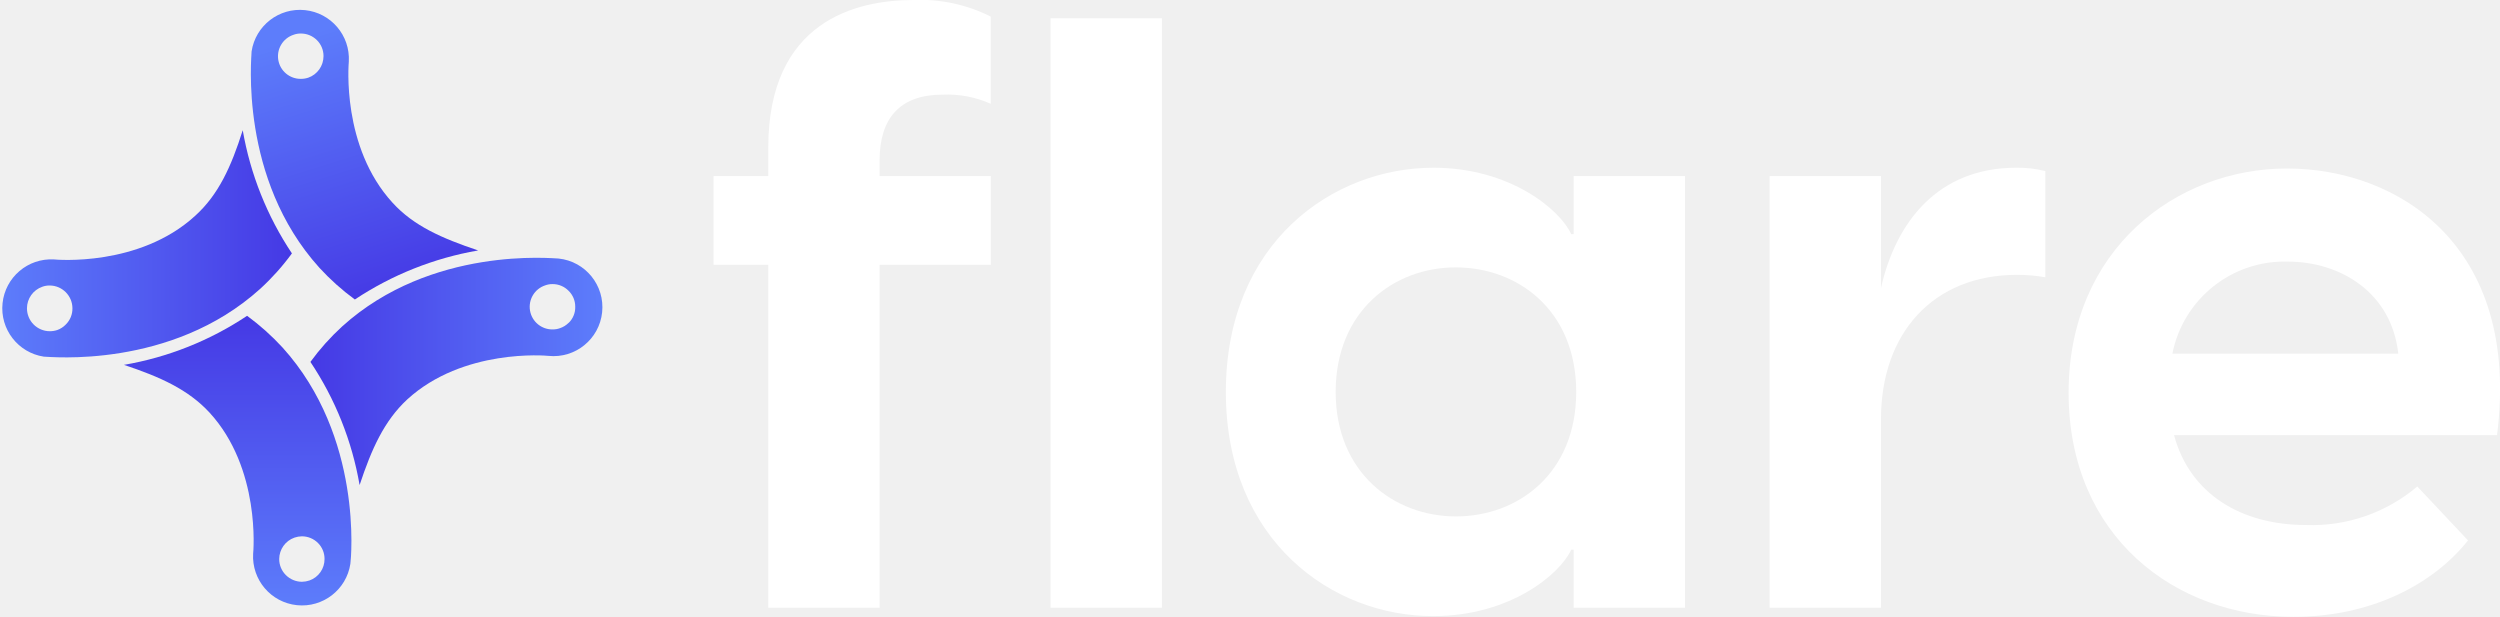
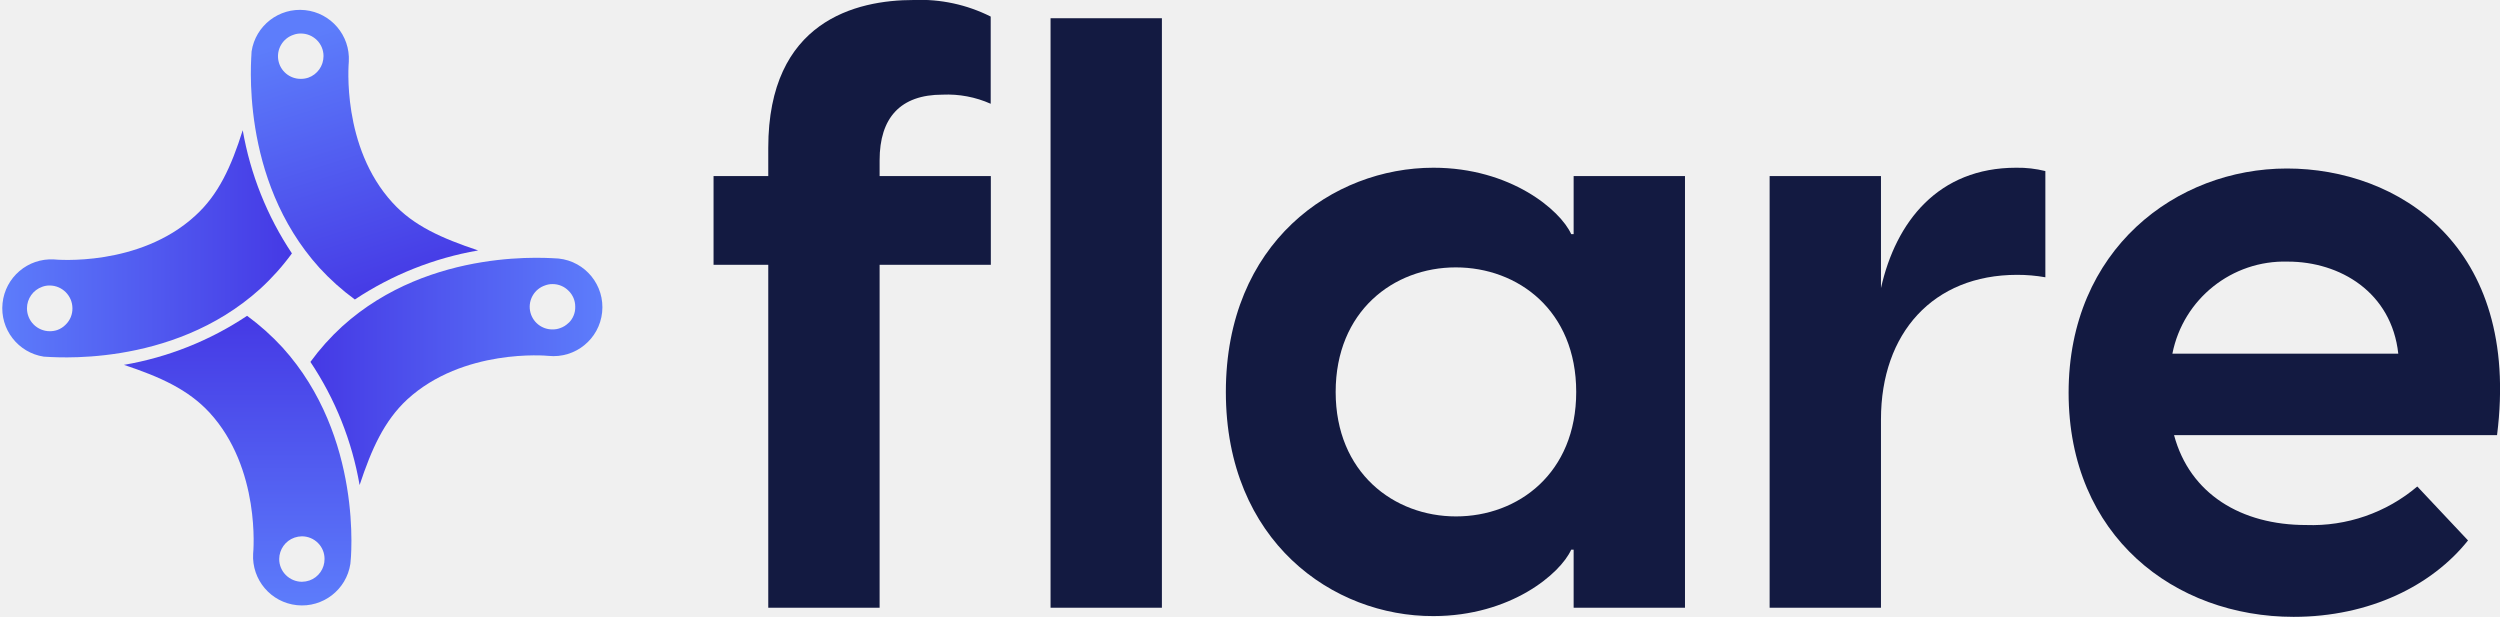
- <svg xmlns="http://www.w3.org/2000/svg" xmlns:xlink="http://www.w3.org/1999/xlink" id="Layer_1" data-name="Layer 1" viewBox="0 0 194.66 47.97" version="1.1">
-   <defs id="defs4">
-     <style id="style1">.cls-1{fill:url(#linear-gradient);}.cls-2{fill:url(#linear-gradient-2);}.cls-3{fill:url(#linear-gradient-3);}.cls-4{fill:url(#linear-gradient-4);}.cls-5{fill:#131a41;}</style>
+ <svg xmlns="http://www.w3.org/2000/svg" xmlns:xlink="http://www.w3.org/1999/xlink" id="Layer_1" data-name="Layer 1" viewBox="0 0 194.66 47.97">
+   <defs>
+     <style>.cls-1{fill:url(#linear-gradient);}.cls-2{fill:url(#linear-gradient-2);}.cls-3{fill:url(#linear-gradient-3);}.cls-4{fill:url(#linear-gradient-4);}.cls-5{fill:#131a41;}</style>
    <linearGradient id="linear-gradient" x1="24.59" y1="2.43" x2="30.91" y2="22.71" gradientUnits="userSpaceOnUse">
-       <stop offset="0" stop-color="#5d7dfb" id="stop1" />
-       <stop offset="1" stop-color="#4539e5" id="stop2" />
+       <stop offset="0" stop-color="#5d7dfb" />
+       <stop offset="1" stop-color="#4539e5" />
    </linearGradient>
    <linearGradient id="linear-gradient-2" x1="18.52" y1="47.32" x2="18.52" y2="24.59" xlink:href="#linear-gradient" />
    <linearGradient id="linear-gradient-3" x1="0" y1="18.99" x2="22.72" y2="18.99" xlink:href="#linear-gradient" />
    <linearGradient id="linear-gradient-4" x1="24.17" y1="28.91" x2="46.89" y2="28.91" gradientUnits="userSpaceOnUse">
-       <stop offset="0" stop-color="#4539e5" id="stop3" />
-       <stop offset="1" stop-color="#5d7dfb" id="stop4" />
+       <stop offset="0" stop-color="#4539e5" />
+       <stop offset="1" stop-color="#5d7dfb" />
    </linearGradient>
  </defs>
-   <path class="cls-1" d="M30.57,15.79c-4-4.36-3.42-10.85-3.41-11A3.81,3.81,0,0,0,19.59,4c0,.4-1,9.9,5.28,16.85a19,19,0,0,0,2.76,2.47,25.12,25.12,0,0,1,9.6-3.82C34.39,18.55,32.2,17.58,30.57,15.79ZM24,6.05a1.79,1.79,0,0,1-.57.09,1.76,1.76,0,0,1-.58-3.43,1.56,1.56,0,0,1,.57-.1,1.76,1.76,0,0,1,1.25.51,1.73,1.73,0,0,1,.52,1.25A1.78,1.78,0,0,1,24,6.05Z" id="path4" />
-   <path class="cls-2" d="M22,27.06a19,19,0,0,0-2.76-2.47,24.86,24.86,0,0,1-9.59,3.82c2.83.94,5,1.92,6.66,3.71,4,4.35,3.42,10.85,3.4,11a3.81,3.81,0,0,0,7.57.79C27.34,43.51,28.28,34,22,27.06ZM24.09,45.2a1.91,1.91,0,0,1-.58.1,1.79,1.79,0,0,1-1.25-.52,1.75,1.75,0,0,1-.52-1.25,1.78,1.78,0,0,1,1.19-1.67,1.85,1.85,0,0,1,.57-.1,1.77,1.77,0,0,1,1.26.52,1.74,1.74,0,0,1,.51,1.24A1.76,1.76,0,0,1,24.09,45.2Z" id="path5" />
-   <path class="cls-3" d="M18.9,10.14C18,13,17,15.17,15.2,16.8c-4.36,4-10.85,3.42-11,3.4a3.81,3.81,0,0,0-.79,7.57c.4,0,9.9,1,16.85-5.28a18.46,18.46,0,0,0,2.47-2.76A25,25,0,0,1,18.9,10.14ZM5.12,25.27a1.71,1.71,0,0,1-.67.43,1.79,1.79,0,0,1-.57.09A1.78,1.78,0,0,1,2.1,24a1.78,1.78,0,0,1,1.19-1.67,1.59,1.59,0,0,1,.57-.1A1.78,1.78,0,0,1,5.64,24,1.73,1.73,0,0,1,5.12,25.27Z" id="path6" />
-   <path class="cls-4" d="M43.49,20.13c-.4,0-9.9-1-16.85,5.29a18.52,18.52,0,0,0-2.47,2.76A24.86,24.86,0,0,1,28,37.77c.94-2.84,1.92-5,3.7-6.66,4.36-4,10.85-3.42,11-3.4a3.81,3.81,0,0,0,.79-7.58Zm.79,5a1.69,1.69,0,0,1-.67.42,1.59,1.59,0,0,1-.57.1,1.76,1.76,0,0,1-.59-3.43,1.59,1.59,0,0,1,.57-.1,1.73,1.73,0,0,1,1.25.52,1.71,1.71,0,0,1,.52,1.24A1.68,1.68,0,0,1,44.28,25.14Z" id="path7" />
-   <path class="cls-5" d="M68.49,12.48v1.23h8.66v6.91H68.49v26.7H59.82V20.62H55.56V13.71h4.26v-2.2C59.82,1.62,66.68,0,71.14,0a12.21,12.21,0,0,1,6,1.29V8.08a8.29,8.29,0,0,0-3.75-.71C70.1,7.37,68.49,9.18,68.49,12.48Z" id="path8" style="fill:#ffffff" />
-   <path class="cls-5" d="M81.8,1.42h8.67v45.9H81.8Z" id="path9" style="fill:#ffffff" />
-   <path class="cls-5" d="M95.45,30.52c0-11.64,8.34-17.46,16.16-17.46,6,0,9.89,3.3,10.73,5.17h.19V13.71h8.67V47.32h-8.67V42.8h-.19c-.84,1.87-4.72,5.17-10.73,5.17C103.79,48,95.45,42.15,95.45,30.52Zm27.28,0c0-6.34-4.53-9.7-9.38-9.7S104,24.24,104,30.52s4.53,9.69,9.37,9.69S122.73,36.85,122.73,30.52Z" id="path10" style="fill:#ffffff" />
-   <path class="cls-5" d="M159.26,13.32v8.27a12.57,12.57,0,0,0-2.2-.19c-6.53,0-10.6,4.53-10.6,11.25V47.32h-8.67V13.71h8.67v8.72c1.16-5.17,4.46-9.37,10.53-9.37A8.79,8.79,0,0,1,159.26,13.32Z" id="path11" style="fill:#ffffff" />
-   <path class="cls-5" d="M194.43,33.88H169.28c1.23,4.59,5.24,7,10.28,7a12.68,12.68,0,0,0,8.66-3l3.95,4.2c-2.78,3.49-7.63,5.95-13.58,5.95-9.25,0-17.52-6.27-17.52-17.45s8.4-17.46,17-17.46S196.3,19.07,194.43,33.88Zm-25.28-6.34h17.59c-.52-4.78-4.53-7.17-8.6-7.17A8.9,8.9,0,0,0,169.15,27.54Z" id="path12" style="fill:#ffffff" />
+   <path class="cls-1" d="M30.57,15.79c-4-4.36-3.42-10.85-3.41-11A3.81,3.81,0,0,0,19.59,4c0,.4-1,9.9,5.28,16.85a19,19,0,0,0,2.76,2.47,25.12,25.12,0,0,1,9.6-3.82C34.39,18.55,32.2,17.58,30.57,15.79ZM24,6.05a1.79,1.79,0,0,1-.57.09,1.76,1.76,0,0,1-.58-3.43,1.56,1.56,0,0,1,.57-.1,1.76,1.76,0,0,1,1.25.51,1.73,1.73,0,0,1,.52,1.25A1.78,1.78,0,0,1,24,6.05Z" />
+   <path class="cls-2" d="M22,27.06a19,19,0,0,0-2.76-2.47,24.86,24.86,0,0,1-9.59,3.82c2.83.94,5,1.92,6.66,3.71,4,4.35,3.42,10.85,3.4,11a3.81,3.81,0,0,0,7.57.79C27.34,43.51,28.28,34,22,27.06ZM24.09,45.2a1.91,1.91,0,0,1-.58.1,1.79,1.79,0,0,1-1.25-.52,1.75,1.75,0,0,1-.52-1.25,1.78,1.78,0,0,1,1.19-1.67,1.85,1.85,0,0,1,.57-.1,1.77,1.77,0,0,1,1.26.52,1.74,1.74,0,0,1,.51,1.24A1.76,1.76,0,0,1,24.09,45.2Z" />
+   <path class="cls-3" d="M18.9,10.14C18,13,17,15.17,15.2,16.8c-4.36,4-10.85,3.42-11,3.4a3.81,3.81,0,0,0-.79,7.57c.4,0,9.9,1,16.85-5.28a18.46,18.46,0,0,0,2.47-2.76A25,25,0,0,1,18.9,10.14ZM5.12,25.27a1.71,1.71,0,0,1-.67.43,1.79,1.79,0,0,1-.57.09A1.78,1.78,0,0,1,2.1,24a1.78,1.78,0,0,1,1.19-1.67,1.59,1.59,0,0,1,.57-.1A1.78,1.78,0,0,1,5.64,24,1.73,1.73,0,0,1,5.12,25.27Z" />
+   <path class="cls-4" d="M43.49,20.13c-.4,0-9.9-1-16.85,5.29a18.52,18.52,0,0,0-2.47,2.76A24.86,24.86,0,0,1,28,37.77c.94-2.84,1.92-5,3.7-6.66,4.36-4,10.85-3.42,11-3.4a3.81,3.81,0,0,0,.79-7.58Zm.79,5a1.69,1.69,0,0,1-.67.42,1.59,1.59,0,0,1-.57.1,1.76,1.76,0,0,1-.59-3.43,1.59,1.59,0,0,1,.57-.1,1.73,1.73,0,0,1,1.25.52,1.71,1.71,0,0,1,.52,1.24A1.68,1.68,0,0,1,44.28,25.14Z" />
+   <path class="cls-5" d="M68.49,12.48v1.23h8.66v6.91H68.49v26.7H59.82V20.62H55.56V13.71h4.26v-2.2C59.82,1.62,66.68,0,71.14,0a12.21,12.21,0,0,1,6,1.29V8.08a8.29,8.29,0,0,0-3.75-.71C70.1,7.37,68.49,9.18,68.49,12.48Z" />
+   <path class="cls-5" d="M81.8,1.42h8.67v45.9H81.8Z" />
+   <path class="cls-5" d="M95.45,30.52c0-11.64,8.34-17.46,16.16-17.46,6,0,9.89,3.3,10.73,5.17h.19V13.71h8.67V47.32h-8.67V42.8h-.19c-.84,1.87-4.72,5.17-10.73,5.17C103.79,48,95.45,42.15,95.45,30.52Zm27.28,0c0-6.34-4.53-9.7-9.38-9.7S104,24.24,104,30.52s4.53,9.69,9.37,9.69S122.73,36.85,122.73,30.52Z" />
+   <path class="cls-5" d="M159.26,13.32v8.27a12.57,12.57,0,0,0-2.2-.19c-6.53,0-10.6,4.53-10.6,11.25V47.32h-8.67V13.71h8.67v8.72c1.16-5.17,4.46-9.37,10.53-9.37A8.79,8.79,0,0,1,159.26,13.32Z" />
+   <path class="cls-5" d="M194.43,33.88H169.28c1.23,4.59,5.24,7,10.28,7a12.68,12.68,0,0,0,8.66-3l3.95,4.2c-2.78,3.49-7.63,5.95-13.58,5.95-9.25,0-17.52-6.27-17.52-17.45s8.4-17.46,17-17.46S196.3,19.07,194.43,33.88Zm-25.28-6.34h17.59c-.52-4.78-4.53-7.17-8.6-7.17A8.9,8.9,0,0,0,169.15,27.54Z" />
</svg>
